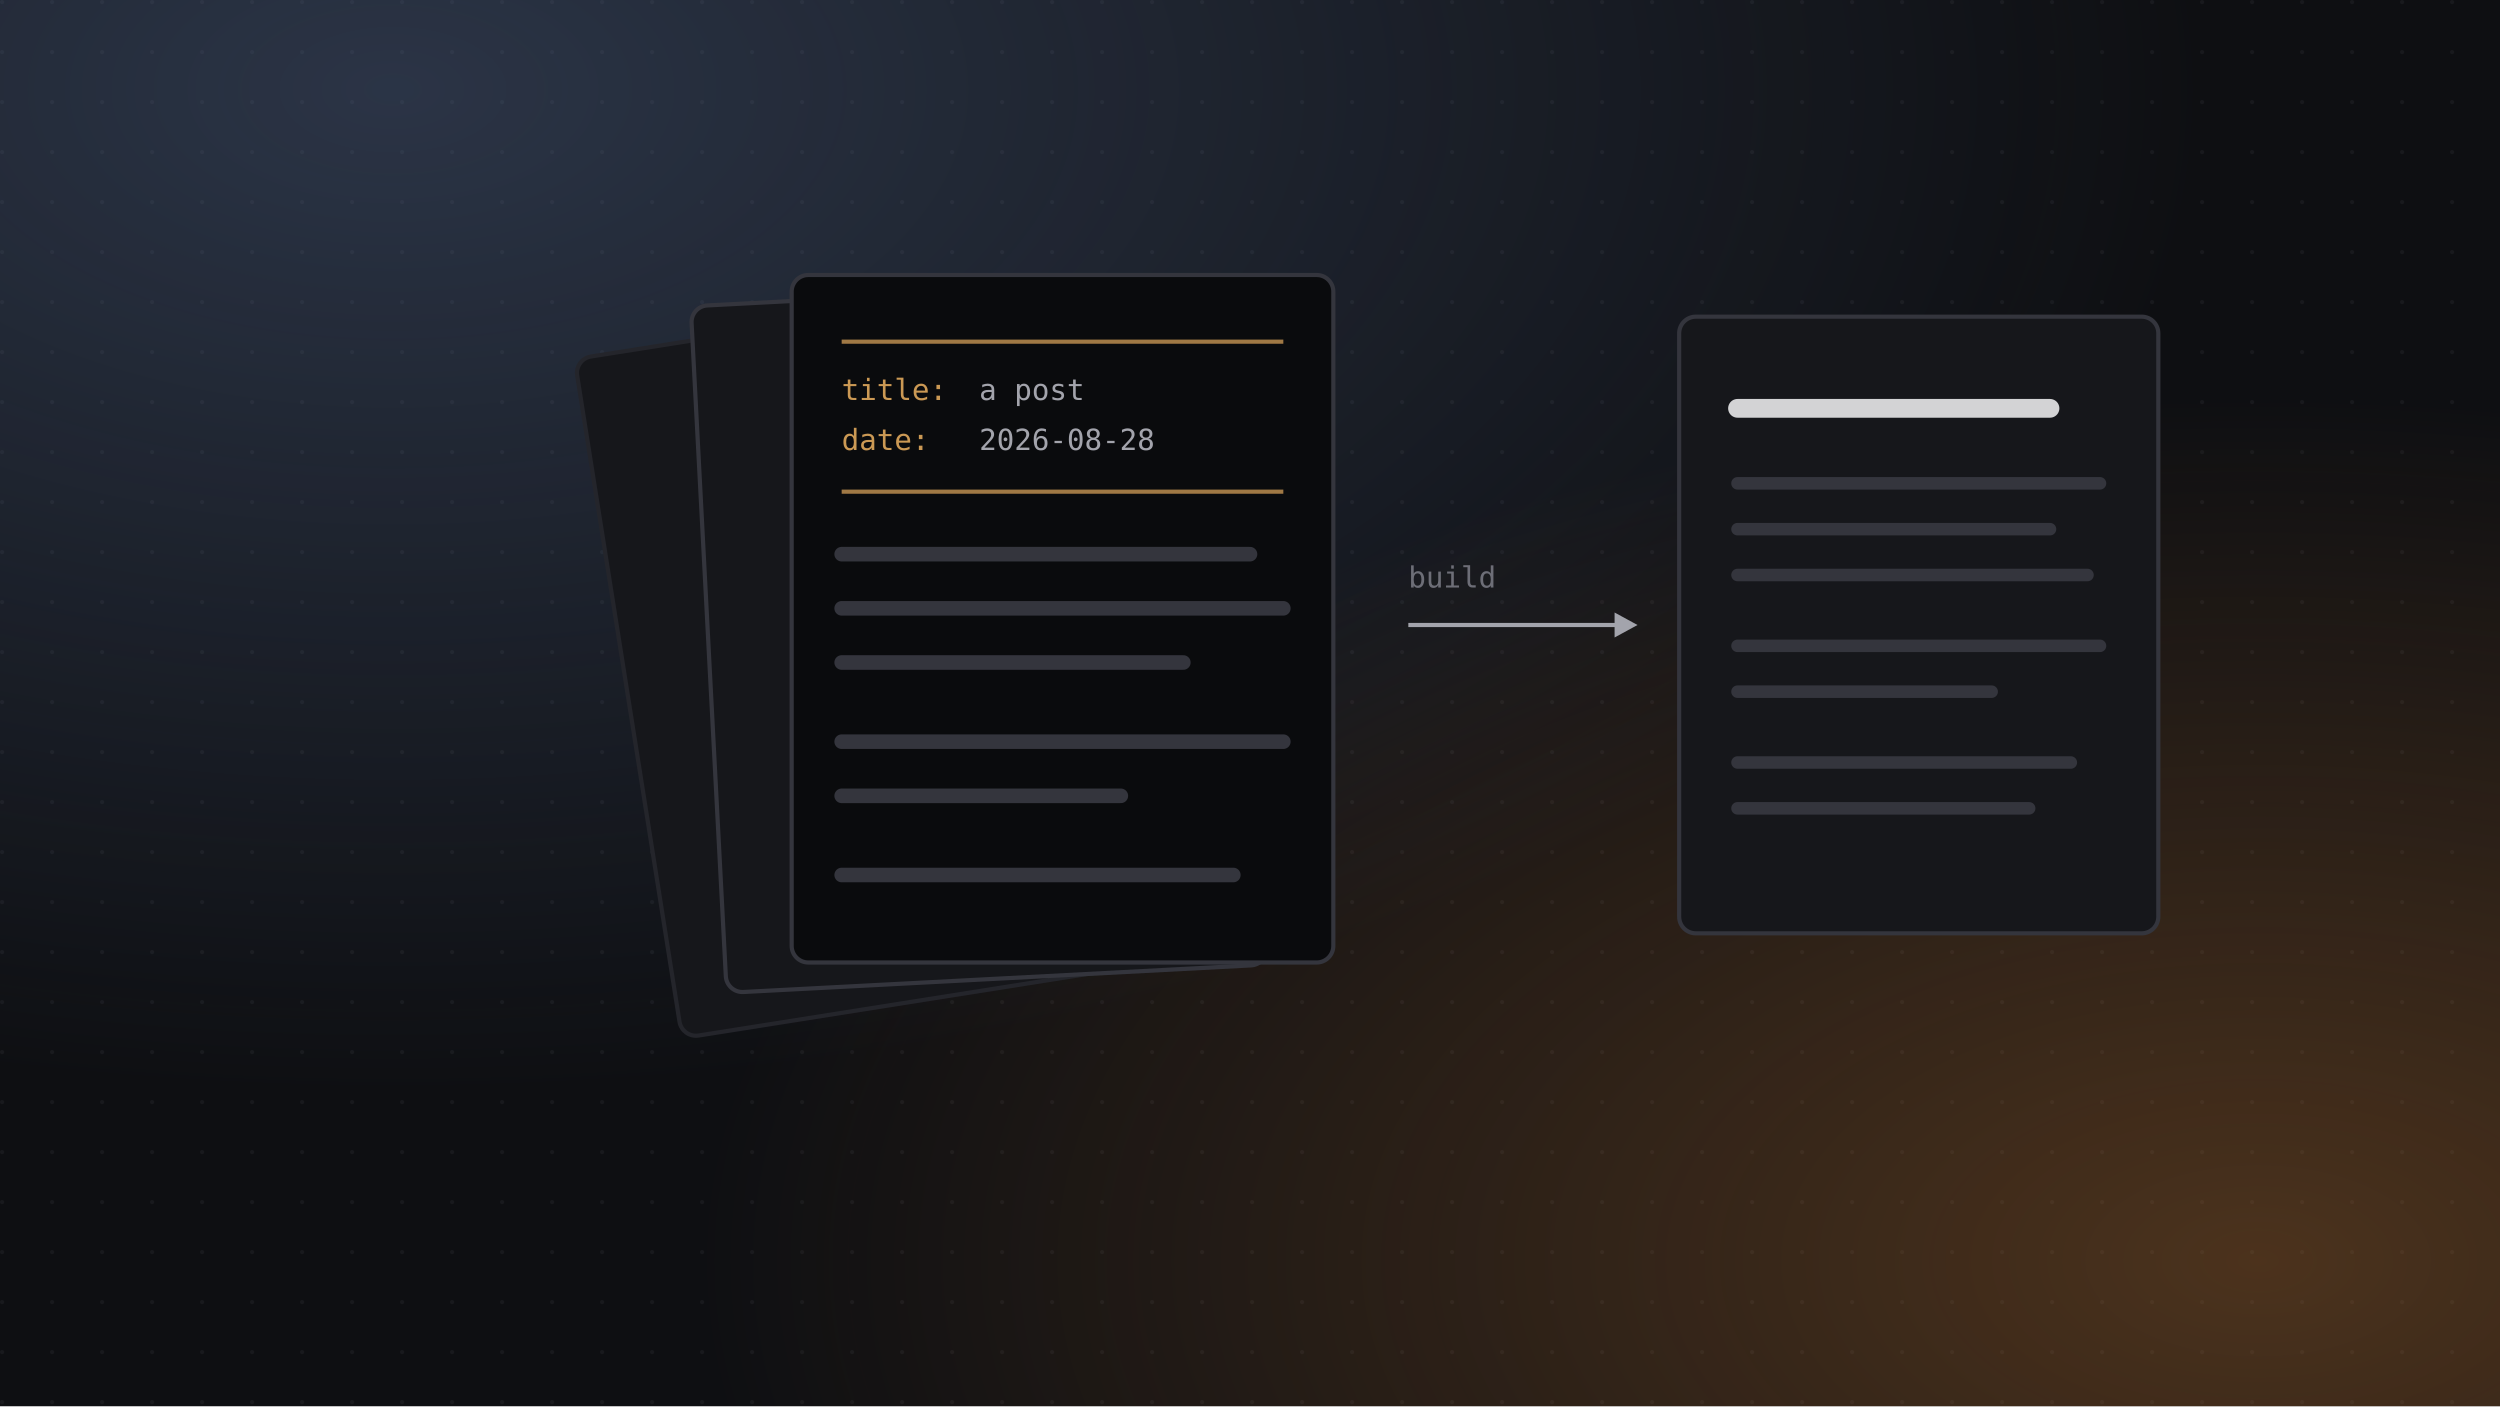
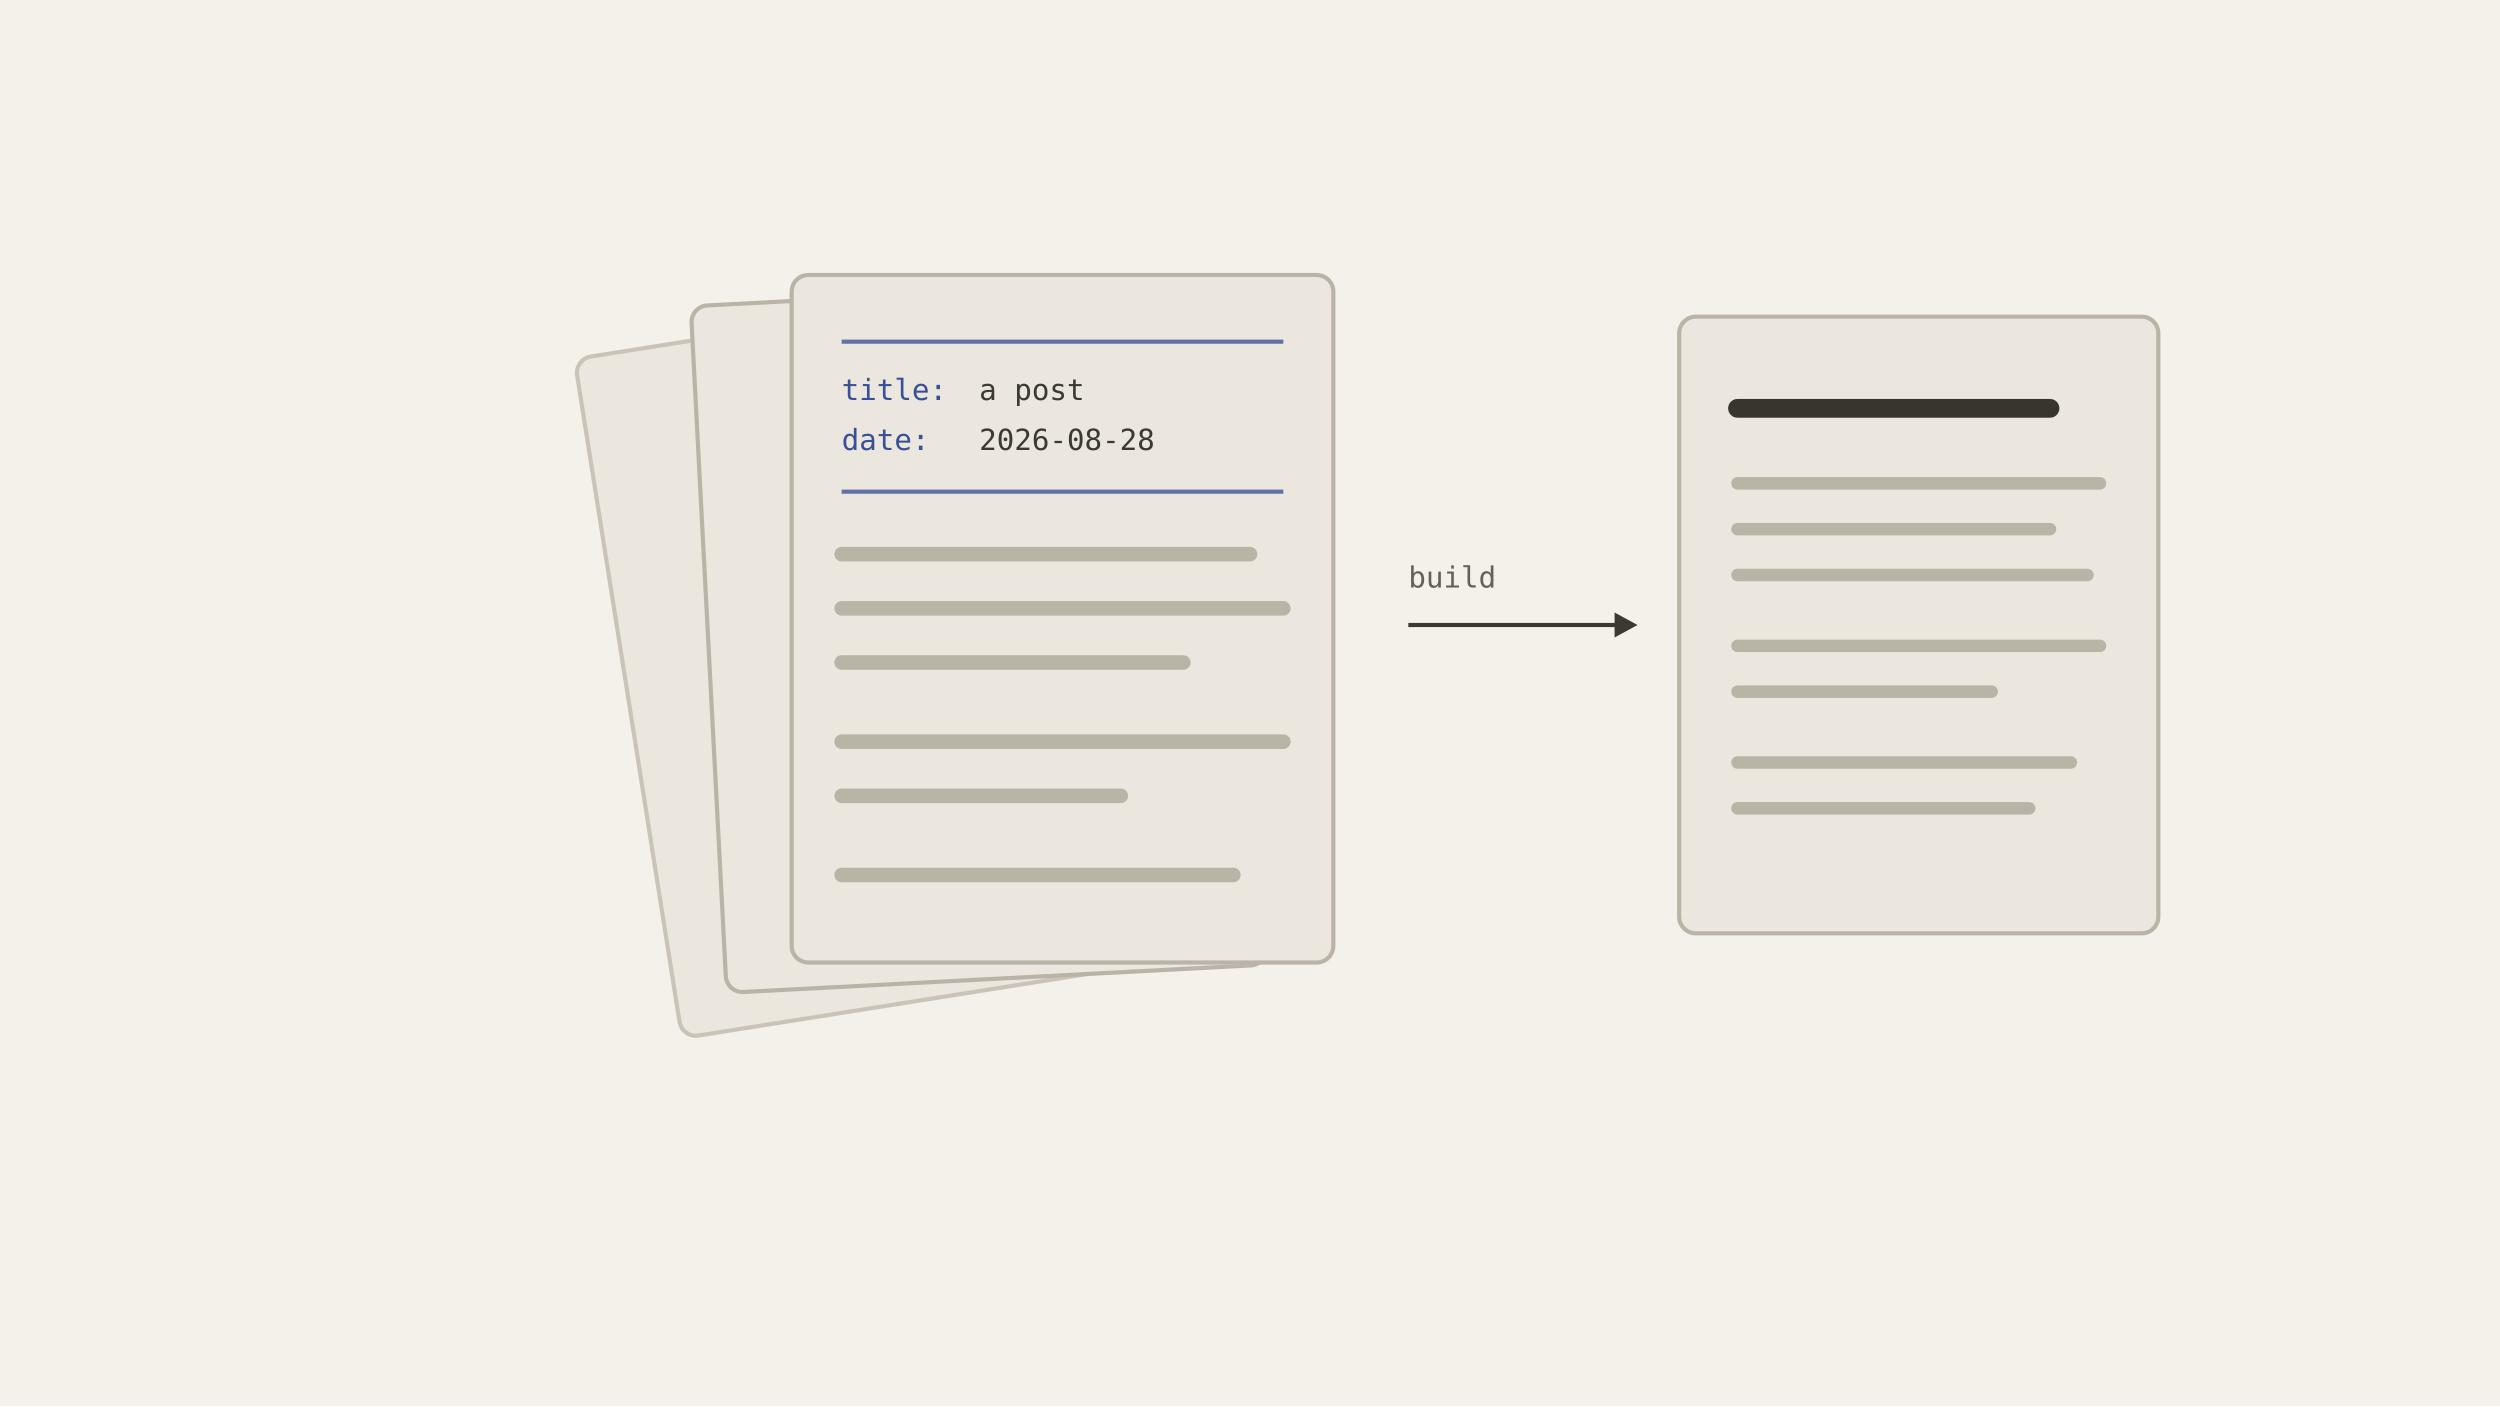
<svg xmlns="http://www.w3.org/2000/svg" viewBox="0 0 1200 675" width="1200" height="675" role="img" aria-label="A stack of markdown files fanned out above a rendered page">
  <defs>
-     <radialGradient id="fGlowA" cx="16%" cy="6%" r="72%">
-       <stop offset="0%" stop-color="#566c94" stop-opacity="0.40" />
-       <stop offset="100%" stop-color="#566c94" stop-opacity="0" />
-     </radialGradient>
-     <radialGradient id="fGlowB" cx="90%" cy="90%" r="62%">
-       <stop offset="0%" stop-color="#b06c2e" stop-opacity="0.38" />
-       <stop offset="100%" stop-color="#b06c2e" stop-opacity="0" />
-     </radialGradient>
-     <pattern id="fDots" width="24" height="24" patternUnits="userSpaceOnUse">
-       <circle cx="1" cy="1" r="1" fill="#f4f4f6" opacity="0.05" />
-     </pattern>
  </defs>
-   <rect width="1200" height="675" fill="#0e0f12" />
-   <rect width="1200" height="675" fill="url(#fDots)" />
-   <rect width="1200" height="675" fill="url(#fGlowA)" />
-   <rect width="1200" height="675" fill="url(#fGlowB)" />
+   <rect width="1200" height="675" fill="#f4f1ea" />
  <g>
-     <rect x="300" y="150" width="260" height="330" rx="8" fill="#16171b" stroke="#24252b" stroke-width="2" transform="rotate(-9 430 315)" />
-     <rect x="340" y="140" width="260" height="330" rx="8" fill="#16171b" stroke="#34353d" stroke-width="2" transform="rotate(-3 470 305)" />
-     <rect x="380" y="132" width="260" height="330" rx="8" fill="#0a0b0d" stroke="#34353d" stroke-width="2" />
+     <rect x="300" y="150" width="260" height="330" rx="8" fill="#ebe7de" stroke="#c9c4b7" stroke-width="2" transform="rotate(-9 430 315)" />
+     <rect x="340" y="140" width="260" height="330" rx="8" fill="#ebe7de" stroke="#b9b4a6" stroke-width="2" transform="rotate(-3 470 305)" />
+     <rect x="380" y="132" width="260" height="330" rx="8" fill="#ebe7de" stroke="#b9b4a6" stroke-width="2" />
  </g>
-   <g stroke="#e0a85c" stroke-width="2" opacity="0.7">
+   <g stroke="#243f8f" stroke-width="2" opacity="0.7">
    <path d="M404 164h212" />
    <path d="M404 236h212" />
  </g>
-   <g font-family="ui-monospace, Menlo, monospace" font-size="14" fill="#e0a85c" opacity="0.9">
+   <g font-family="ui-monospace, Menlo, monospace" font-size="14" fill="#243f8f" opacity="0.9">
    <text x="404" y="192">title:</text>
    <text x="404" y="216">date:</text>
  </g>
-   <g font-family="ui-monospace, Menlo, monospace" font-size="14" fill="#a3a4ac">
+   <g font-family="ui-monospace, Menlo, monospace" font-size="14" fill="#3b3932">
    <text x="470" y="192">a post</text>
    <text x="470" y="216">2026-08-28</text>
  </g>
-   <g stroke="#34353d" stroke-width="7" stroke-linecap="round">
+   <g stroke="#b9b4a6" stroke-width="7" stroke-linecap="round">
    <path d="M404 266h196" />
    <path d="M404 292h212" />
    <path d="M404 318h164" />
    <path d="M404 356h212" />
    <path d="M404 382h134" />
    <path d="M404 420h188" />
  </g>
-   <g stroke="#a3a4ac" stroke-width="2">
+   <g stroke="#3b3932" stroke-width="2">
    <path d="M676 300h104" />
  </g>
-   <path d="M786 300l-11-6v12z" fill="#a3a4ac" />
-   <text x="676" y="282" font-family="ui-monospace, Menlo, monospace" font-size="14" fill="#6d6e77">build</text>
-   <rect x="806" y="152" width="230" height="296" rx="8" fill="#16171b" stroke="#34353d" stroke-width="2" />
-   <g stroke="#f4f4f6" stroke-width="9" stroke-linecap="round" opacity="0.85">
+   <path d="M786 300l-11-6v12z" fill="#3b3932" />
+   <text x="676" y="282" font-family="ui-monospace, Menlo, monospace" font-size="14" fill="#64615a">build</text>
+   <rect x="806" y="152" width="230" height="296" rx="8" fill="#ebe7de" stroke="#b9b4a6" stroke-width="2" />
+   <g stroke="#17160f" stroke-width="9" stroke-linecap="round" opacity="0.85">
    <path d="M834 196h150" />
  </g>
-   <g stroke="#34353d" stroke-width="6" stroke-linecap="round">
+   <g stroke="#b9b4a6" stroke-width="6" stroke-linecap="round">
    <path d="M834 232h174" />
    <path d="M834 254h150" />
    <path d="M834 276h168" />
    <path d="M834 310h174" />
    <path d="M834 332h122" />
    <path d="M834 366h160" />
    <path d="M834 388h140" />
  </g>
</svg>
